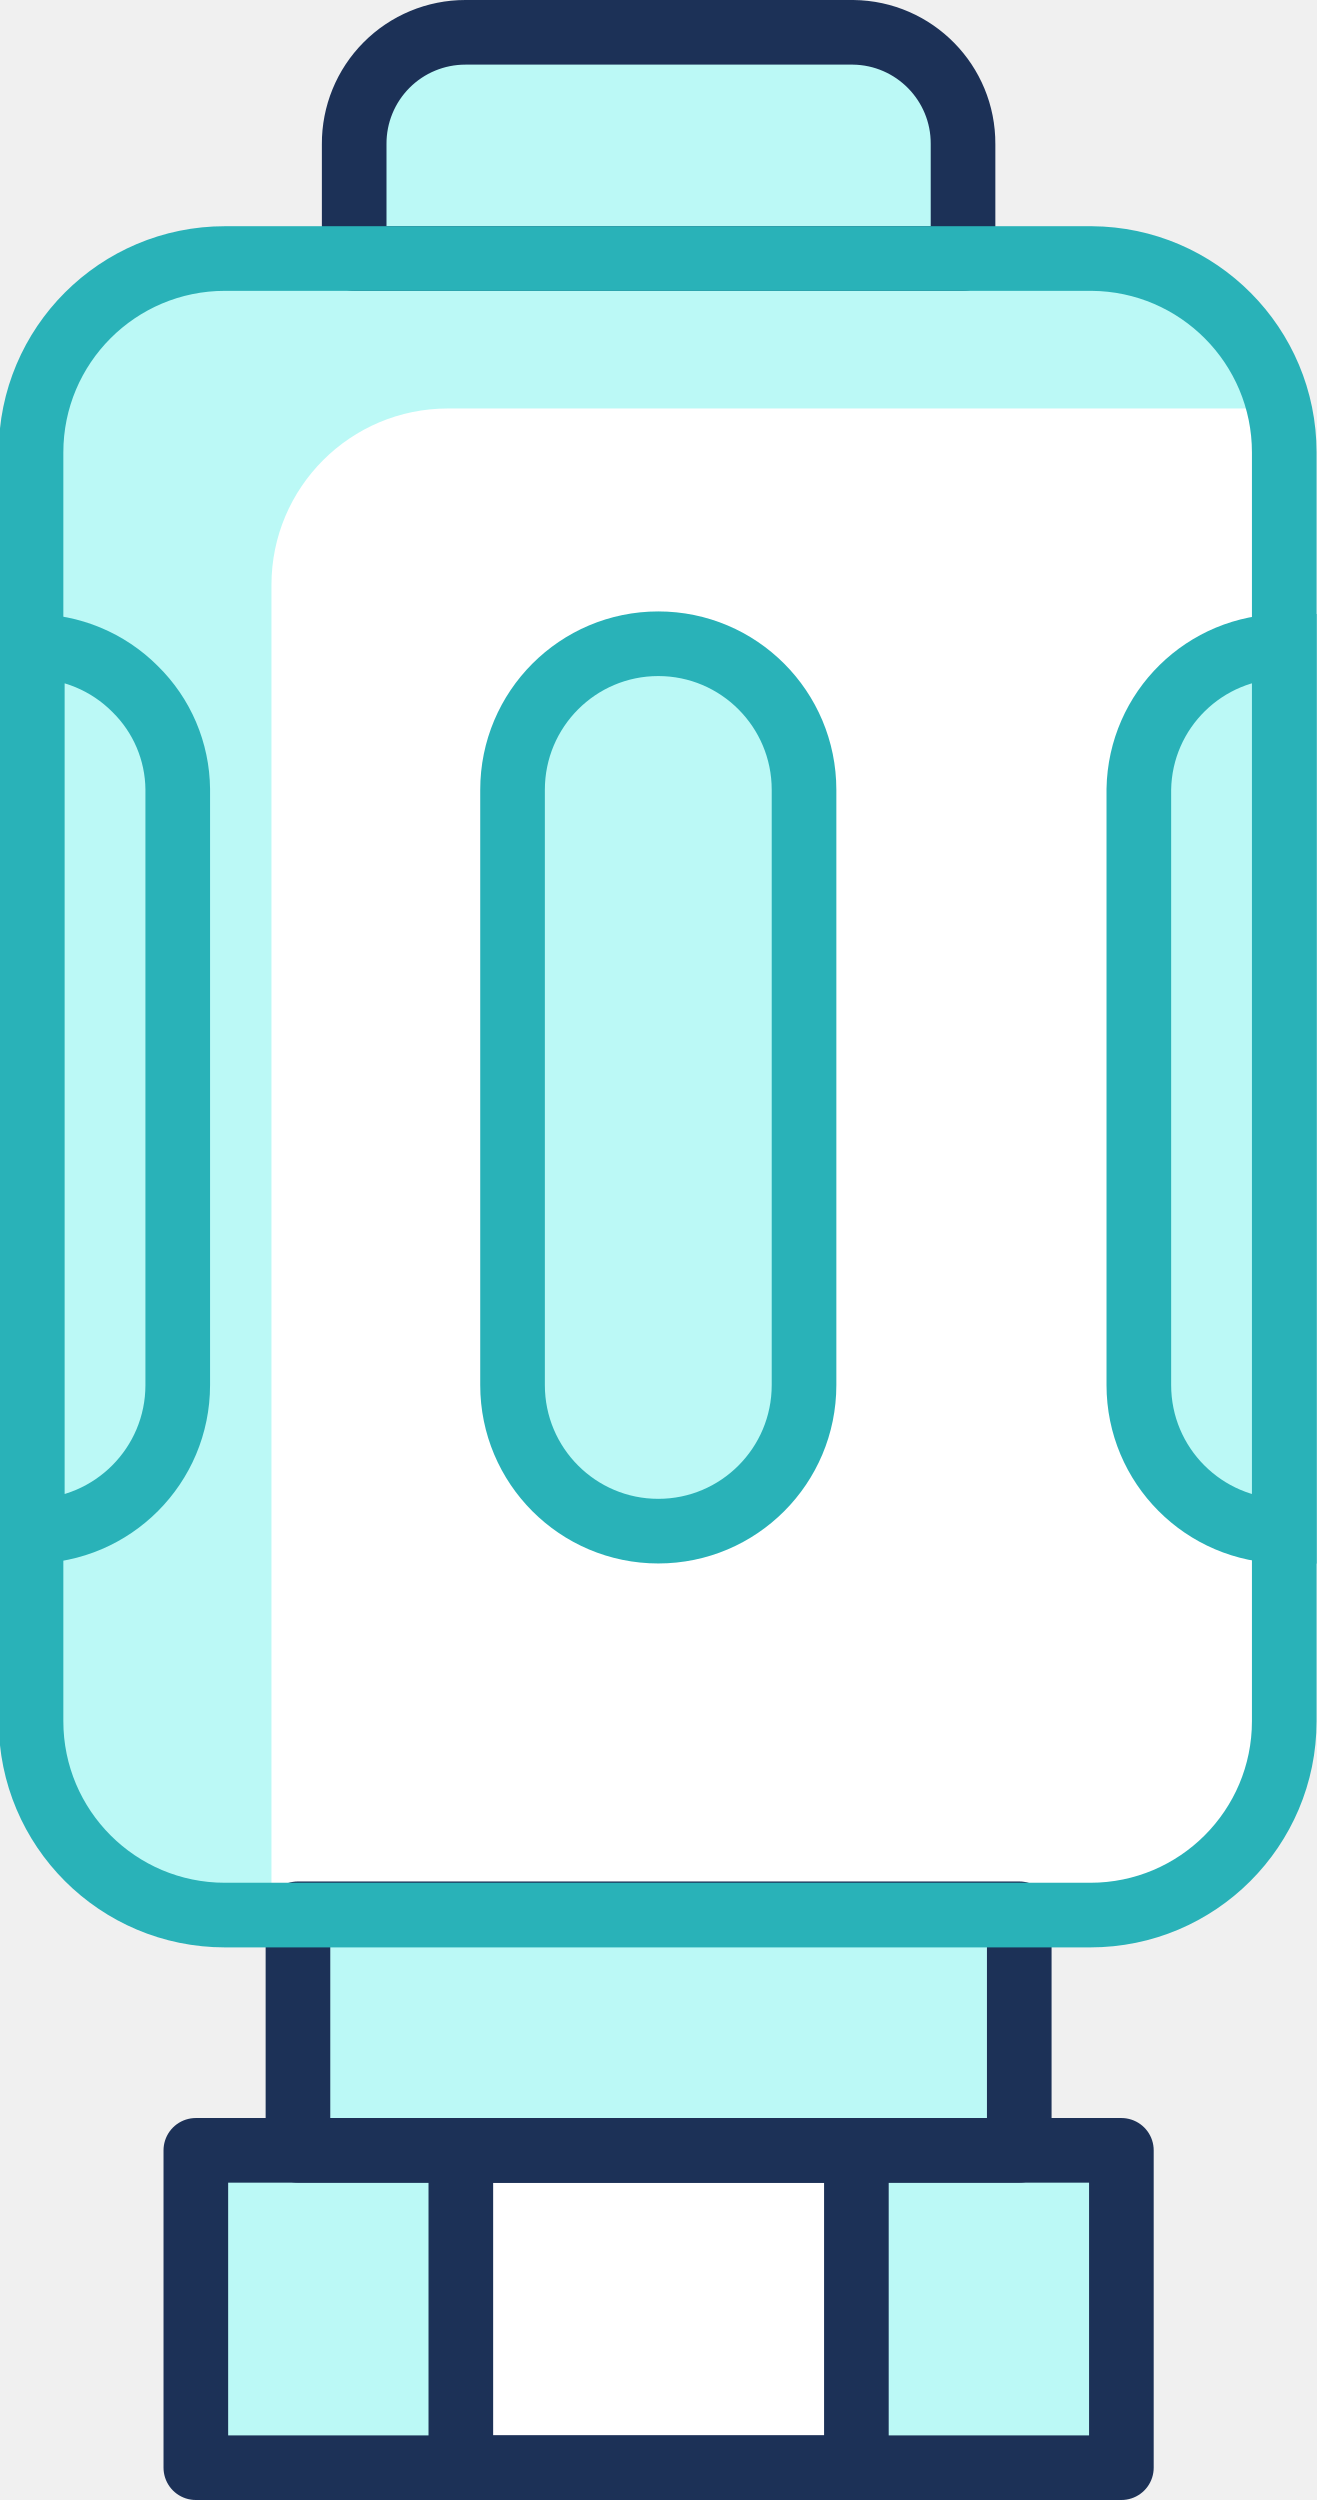
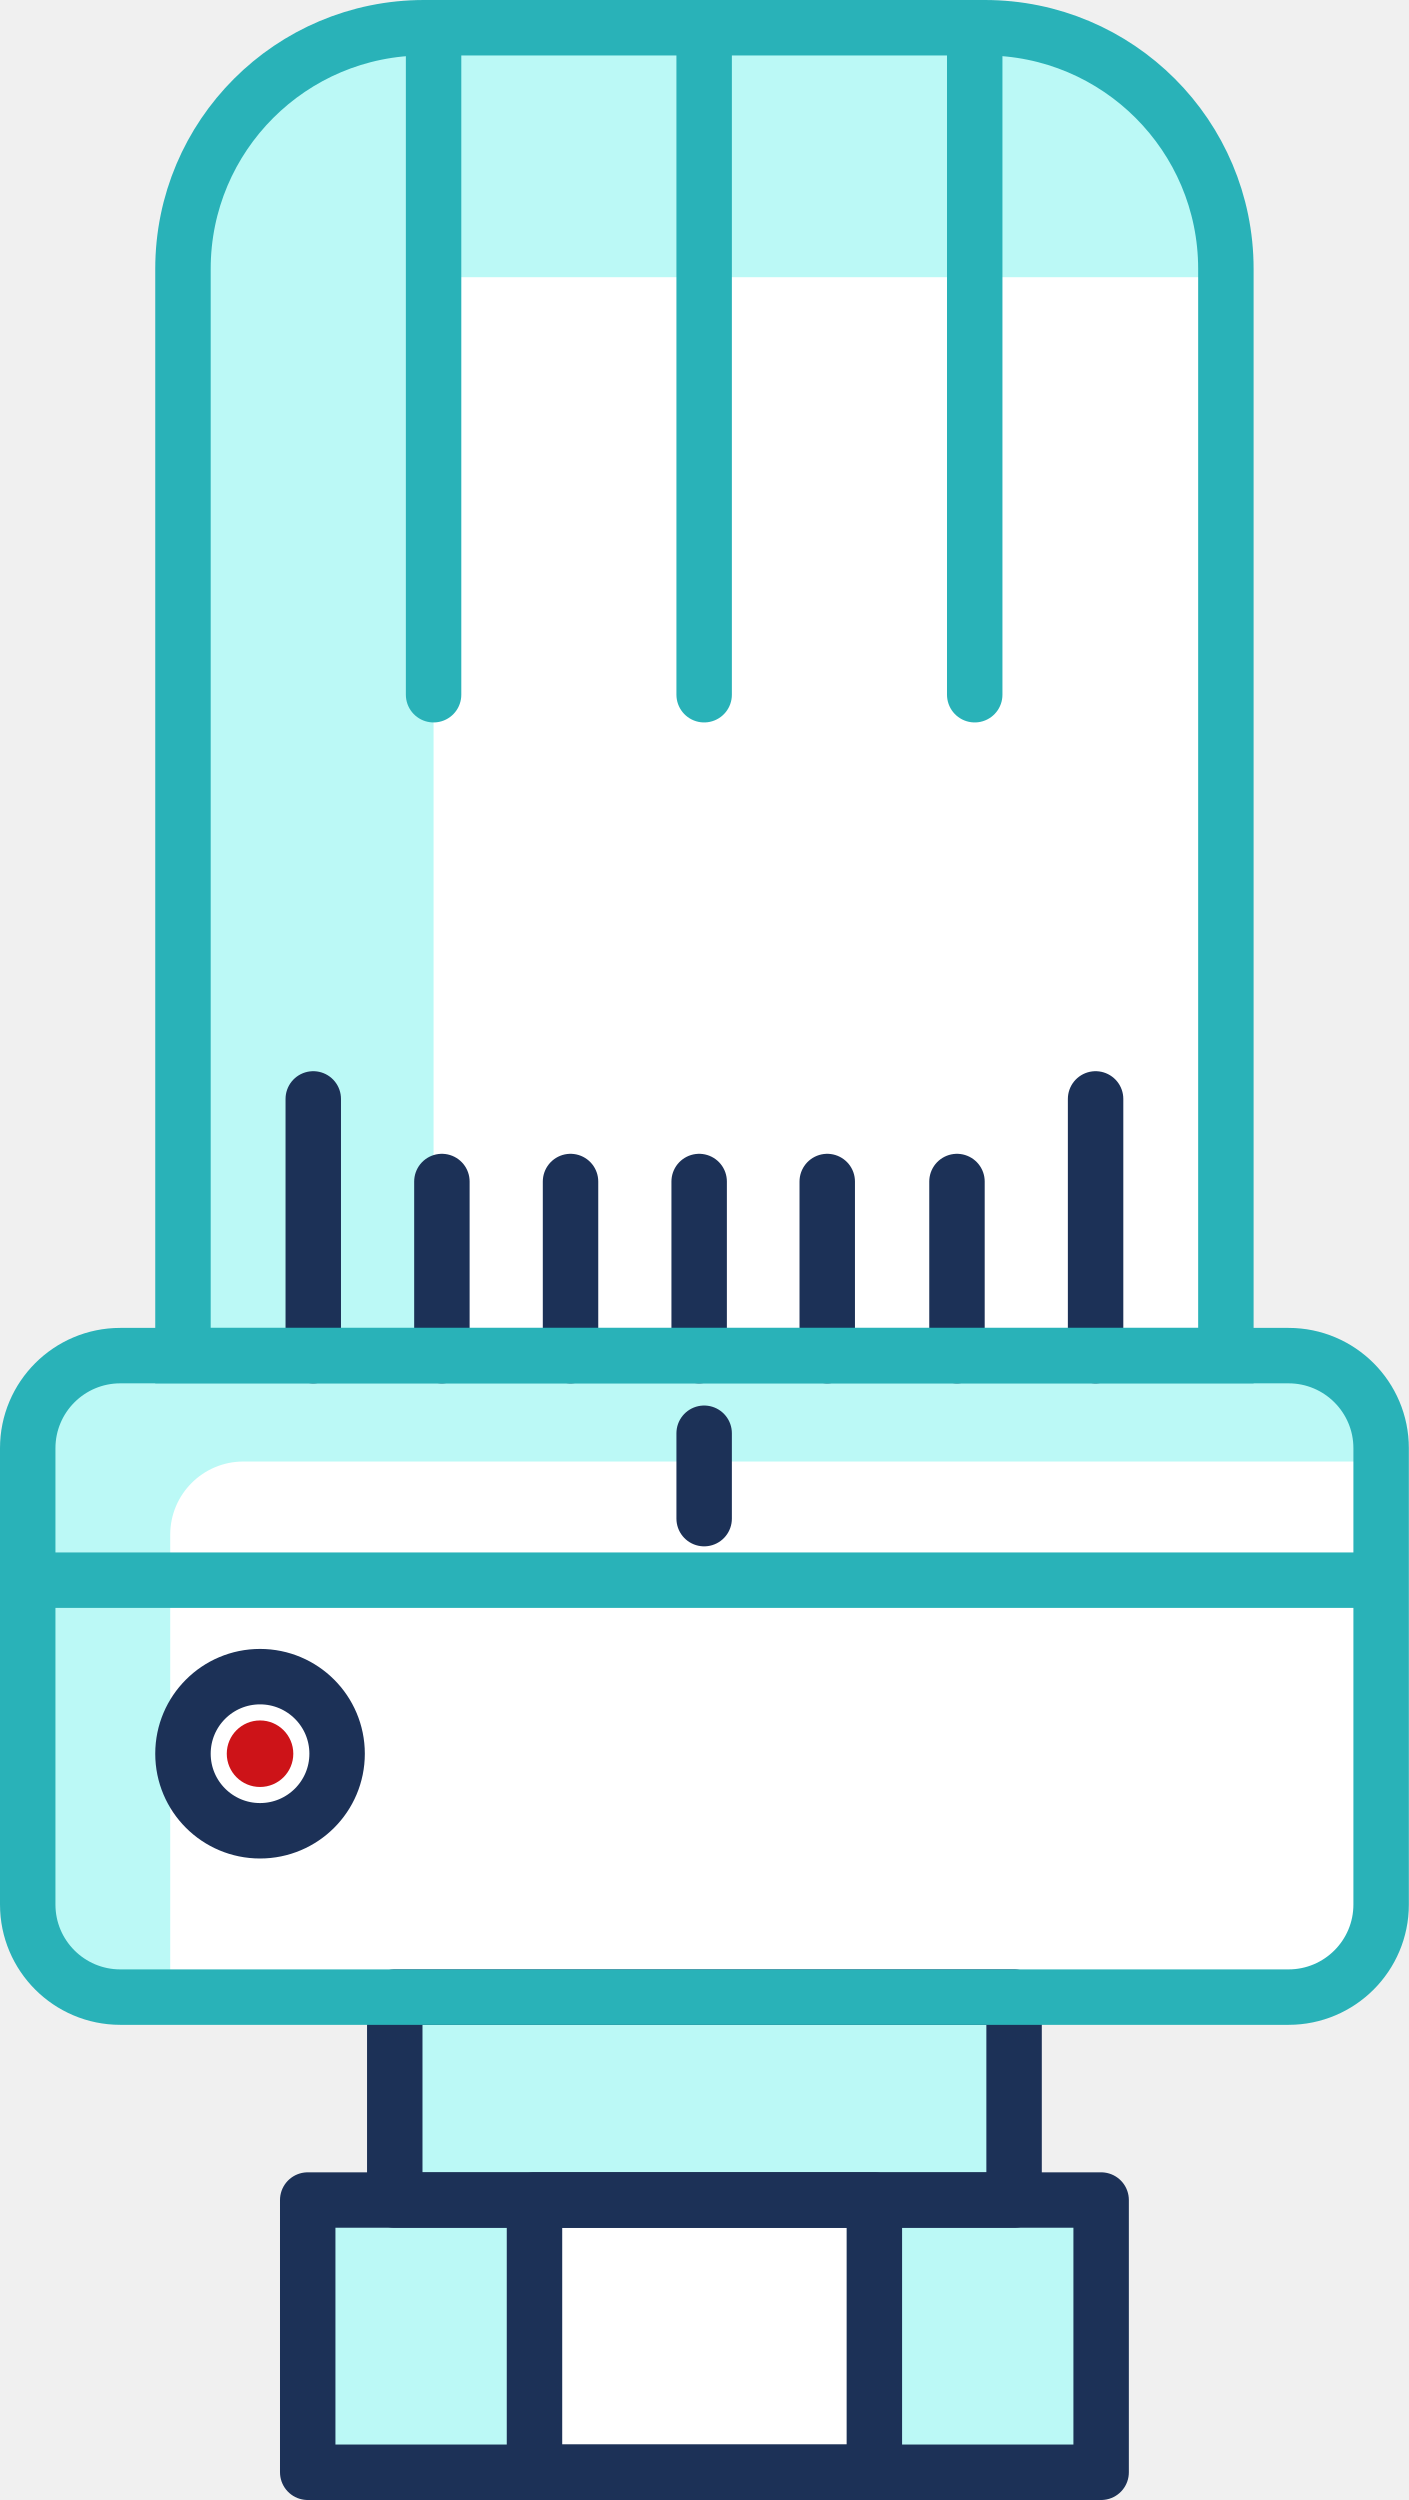
- <svg xmlns="http://www.w3.org/2000/svg" viewBox="0 0 20.37 38.68">
+ <svg xmlns="http://www.w3.org/2000/svg" viewBox="0 0 25.41 45.09">
  <defs>
-     <style>.cls-1{fill:#fff;}.cls-2,.cls-5{fill:#bbf9f6;}.cls-3,.cls-4{fill:none;}.cls-3{stroke:#1c3157;stroke-linecap:round;stroke-linejoin:round;}.cls-4,.cls-5{stroke:#29b2b8;stroke-miterlimit:10;}</style>
+     <style>.cls-1{fill:#fff;}.cls-2{fill:#bbf9f6;}.cls-3,.cls-4,.cls-5{fill:none;}.cls-3{stroke:#1c3157;}.cls-3,.cls-5{stroke-linecap:round;stroke-linejoin:round;}.cls-4,.cls-5{stroke:#29b2b8;}.cls-4{stroke-miterlimit:10;}.cls-6{fill:#cd1318;}</style>
  </defs>
  <g id="Layer_2" data-name="Layer 2">
    <g id="Layer_2-2" data-name="Layer 2">
-       <path class="cls-1" d="M19.87,7V26.63a3,3,0,0,1-3,3H15.77v3.66h1.58v4.91H3V33.27H4.61V29.61H3.48a3,3,0,0,1-3-3V7a3,3,0,0,1,3-3h2V2.23A1.72,1.72,0,0,1,7.2.5h6A1.72,1.72,0,0,1,14.9,2.23V4h2a3,3,0,0,1,2.9,2.29A3.1,3.1,0,0,1,19.87,7Z" />
-       <rect class="cls-2" x="3.03" y="33.27" width="4.1" height="4.8" />
-       <rect class="cls-2" x="13.25" y="33.27" width="4.1" height="4.8" />
-       <rect class="cls-2" x="4.61" y="29.61" width="11.16" height="3.66" />
-       <path class="cls-2" d="M19.79,6.32H6.93A2.73,2.73,0,0,0,4.2,9.05V29.61H3.48a3,3,0,0,1-3-3V7a3,3,0,0,1,3-3h2V2.23A1.72,1.72,0,0,1,7.2.5h6A1.72,1.72,0,0,1,14.9,2.23V4h2A3,3,0,0,1,19.79,6.32Z" />
-       <rect class="cls-3" x="4.61" y="29.61" width="11.16" height="3.66" />
-       <rect class="cls-3" x="3.03" y="33.27" width="14.32" height="4.91" />
-       <rect class="cls-3" x="7.13" y="33.27" width="6.12" height="4.91" />
-       <path class="cls-3" d="M14.9,2.23V4H5.48V2.23A1.72,1.72,0,0,1,7.2.5h6A1.72,1.72,0,0,1,14.9,2.23Z" />
-       <path class="cls-4" d="M19.87,7V26.63a3,3,0,0,1-3,3H3.48a3,3,0,0,1-3-3V7a3,3,0,0,1,3-3H16.89A3,3,0,0,1,19.87,7Z" />
-       <rect class="cls-5" x="7.93" y="9.96" width="4.51" height="13.73" rx="2.26" />
-       <path class="cls-5" d="M2.75,12.21v9.22A2.26,2.26,0,0,1,.5,23.69V10a2.24,2.24,0,0,1,1.59.66A2.2,2.2,0,0,1,2.75,12.21Z" />
-       <path class="cls-5" d="M19.87,10V23.69a2.26,2.26,0,0,1-2.25-2.26V12.21A2.25,2.25,0,0,1,19.87,10Z" />
+       <path class="cls-1" d="M24.91,26.12v8.23A1.67,1.67,0,0,1,23.24,36H18.29v3.66h1.57v4.91H5.55V39.68H7.12V36H2.17A1.67,1.67,0,0,1,.5,34.35V26.12a1.67,1.67,0,0,1,1.67-1.67H3.3V4.85A4.35,4.35,0,0,1,7.65.5H17.76a4.35,4.35,0,0,1,4.35,4.35v19.6h1.13A1.67,1.67,0,0,1,24.91,26.12Z" />
+       <rect class="cls-2" x="15.77" y="39.79" width="4.26" height="4.8" />
+       <rect class="cls-2" x="5.55" y="39.68" width="4.18" height="5.11" />
+       <rect class="cls-2" x="7.12" y="36.02" width="11.49" height="3.77" />
+       <path class="cls-2" d="M24.91,26.12v.24H4.39a1.32,1.32,0,0,0-1.32,1.32V36h-.9A1.67,1.67,0,0,1,.5,34.35V26.12a1.67,1.67,0,0,1,1.67-1.67H23.24A1.67,1.67,0,0,1,24.91,26.12Z" />
+       <path class="cls-2" d="M22.11,4.85V5H7.82V24.45H3.3V4.85A4.35,4.35,0,0,1,7.65.5H17.76A4.35,4.35,0,0,1,22.11,4.85Z" />
+       <rect class="cls-3" x="7.12" y="36.02" width="11.17" height="3.66" />
+       <rect class="cls-3" x="5.55" y="39.68" width="14.31" height="4.91" />
+       <rect class="cls-3" x="9.64" y="39.68" width="6.13" height="4.91" />
+       <line class="cls-3" x1="5.65" y1="24.45" x2="5.65" y2="19.82" />
+       <line class="cls-3" x1="19.76" y1="24.45" x2="19.76" y2="19.82" />
+       <line class="cls-3" x1="7.97" y1="24.45" x2="7.97" y2="21.31" />
+       <line class="cls-3" x1="10.29" y1="24.45" x2="10.29" y2="21.31" />
+       <line class="cls-3" x1="12.61" y1="24.45" x2="12.61" y2="21.31" />
+       <line class="cls-3" x1="14.92" y1="24.45" x2="14.92" y2="21.31" />
+       <line class="cls-3" x1="17.26" y1="24.45" x2="17.26" y2="21.31" />
+       <path class="cls-4" d="M22.11,4.85v19.6H3.3V4.85A4.35,4.35,0,0,1,7.65.5H17.76A4.35,4.35,0,0,1,22.11,4.85Z" />
+       <rect class="cls-4" x="0.5" y="24.45" width="24.41" height="11.57" rx="1.67" />
+       <line class="cls-5" x1="7.82" y1="0.5" x2="7.82" y2="12.53" />
+       <line class="cls-5" x1="17.58" y1="0.5" x2="17.58" y2="12.53" />
+       <line class="cls-5" x1="12.7" y1="0.5" x2="12.7" y2="12.53" />
+       <circle class="cls-3" cx="4.69" cy="31.63" r="1.39" />
+       <circle class="cls-6" cx="4.69" cy="31.63" r="0.6" />
+       <line class="cls-3" x1="12.7" y1="27.39" x2="12.7" y2="25.85" />
+       <line class="cls-4" x1="0.5" y1="28.5" x2="24.91" y2="28.5" />
    </g>
  </g>
</svg>
